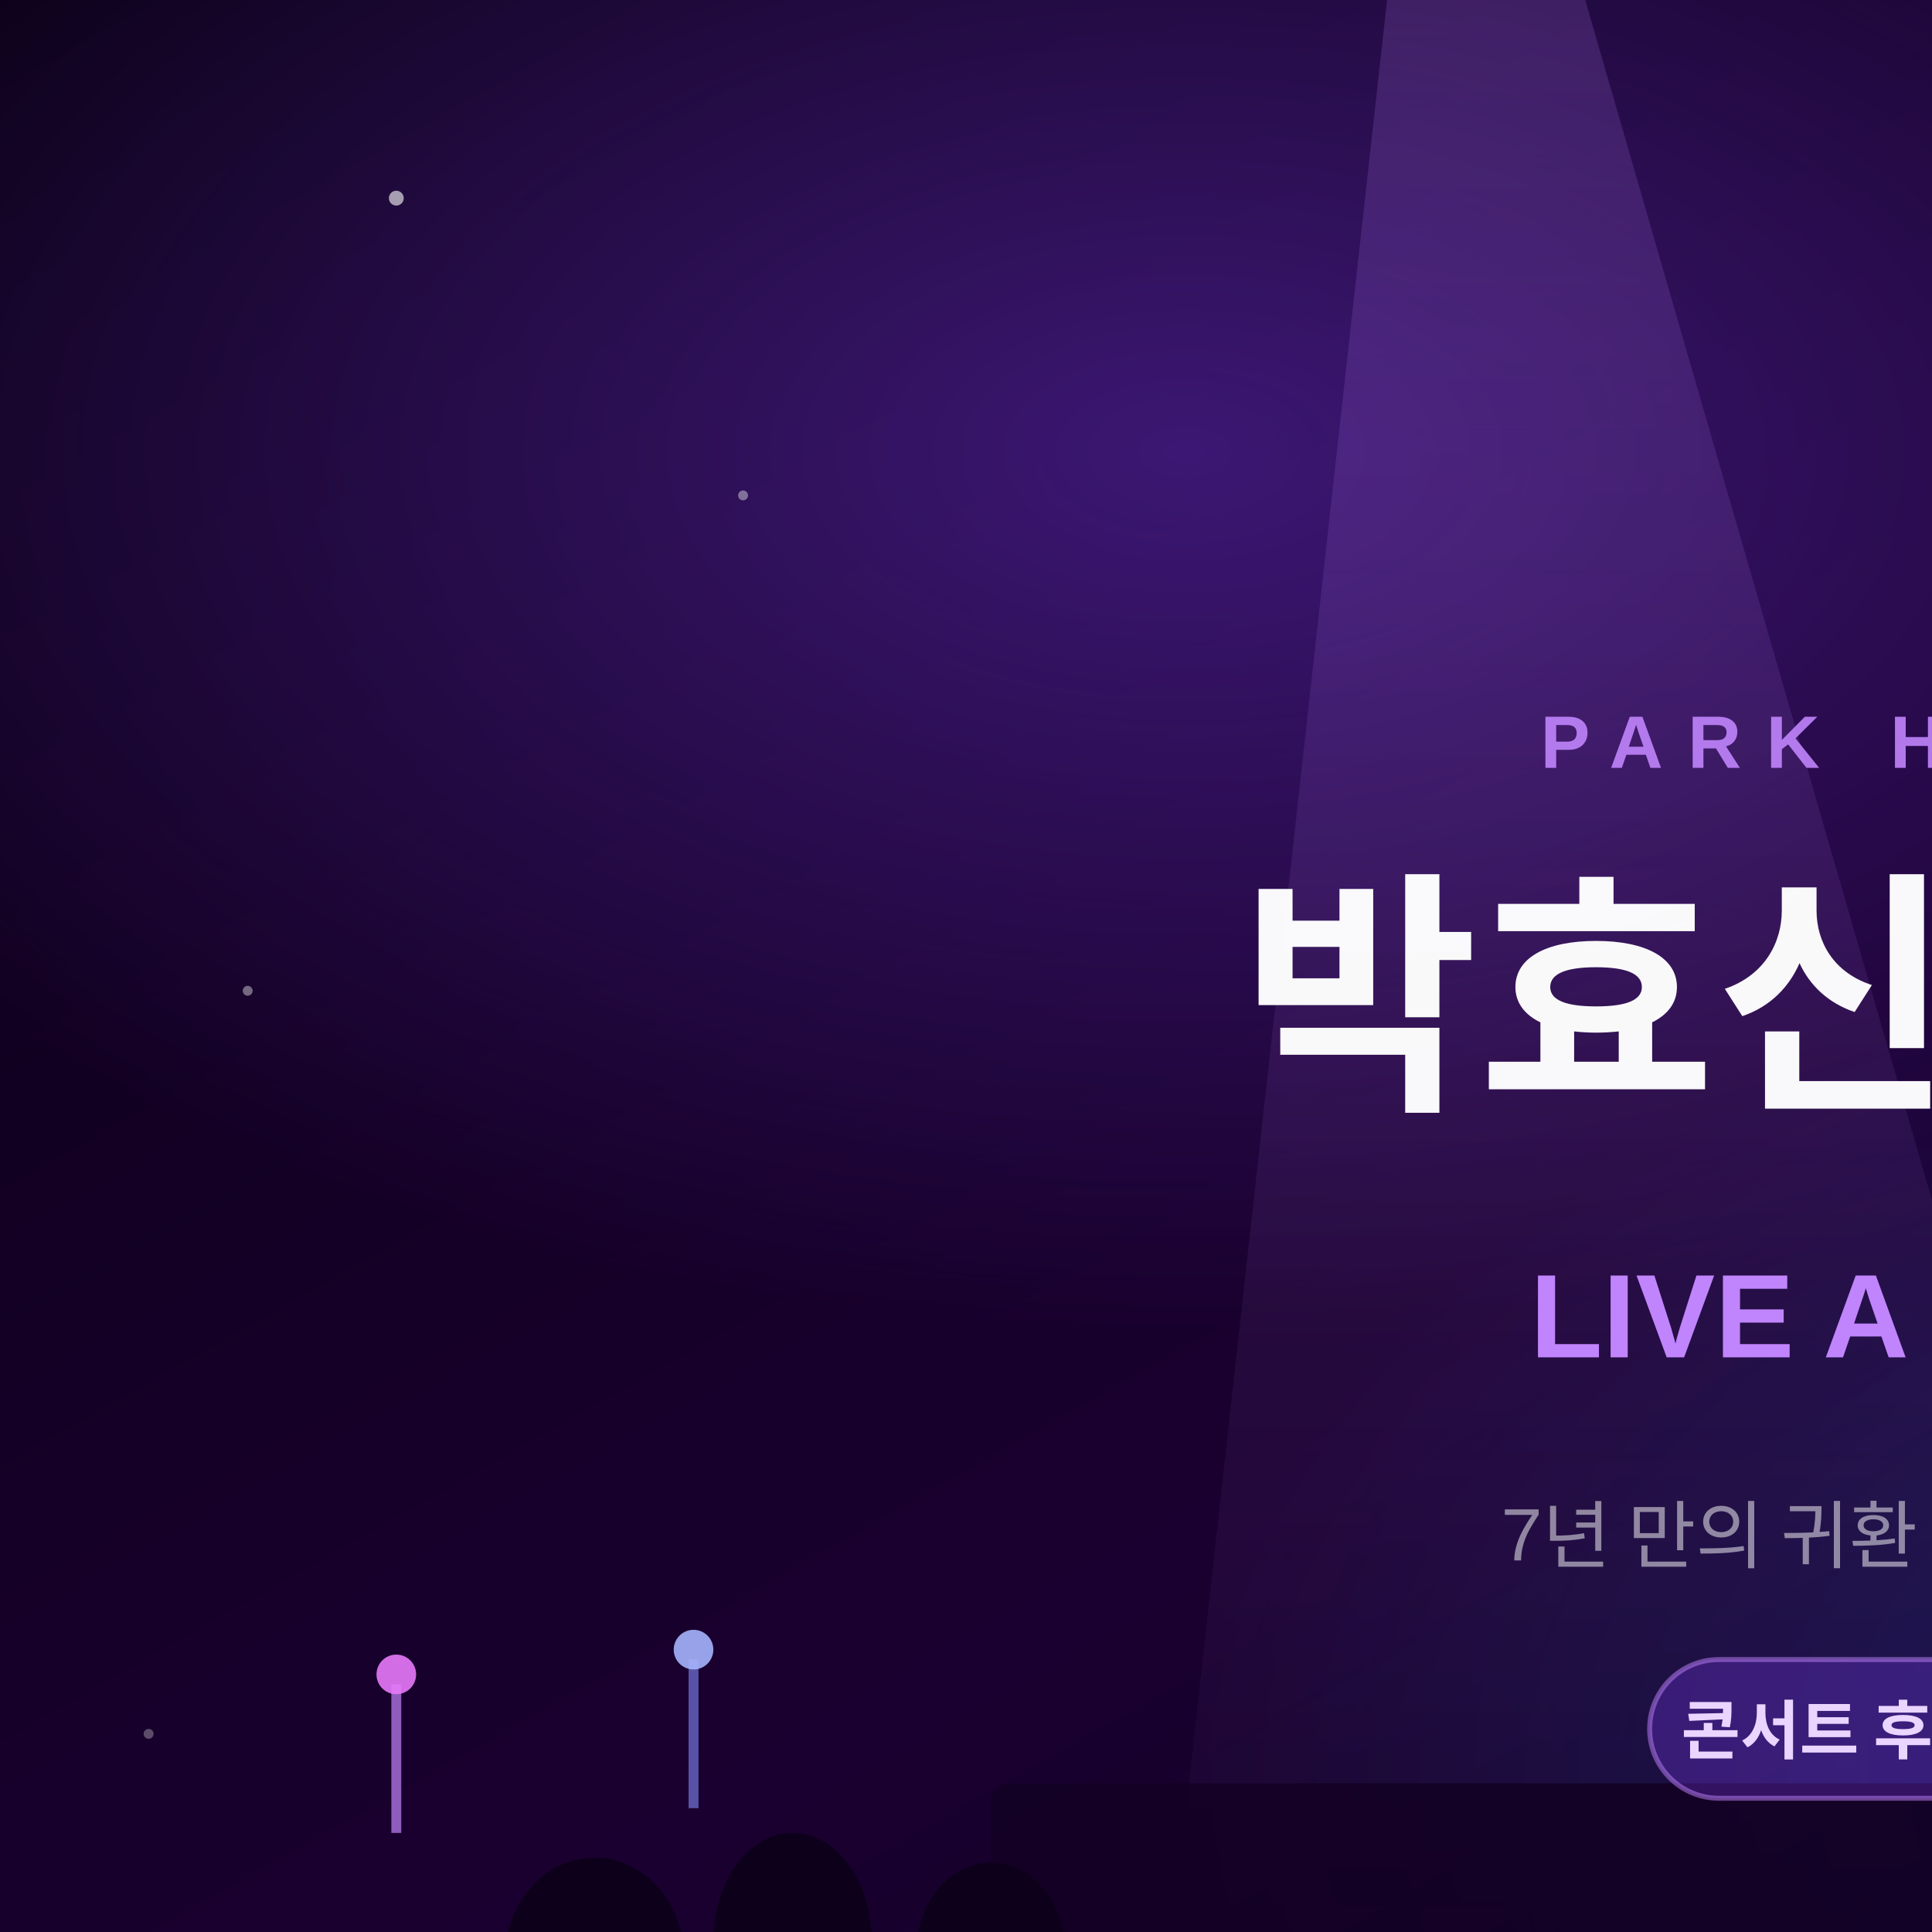
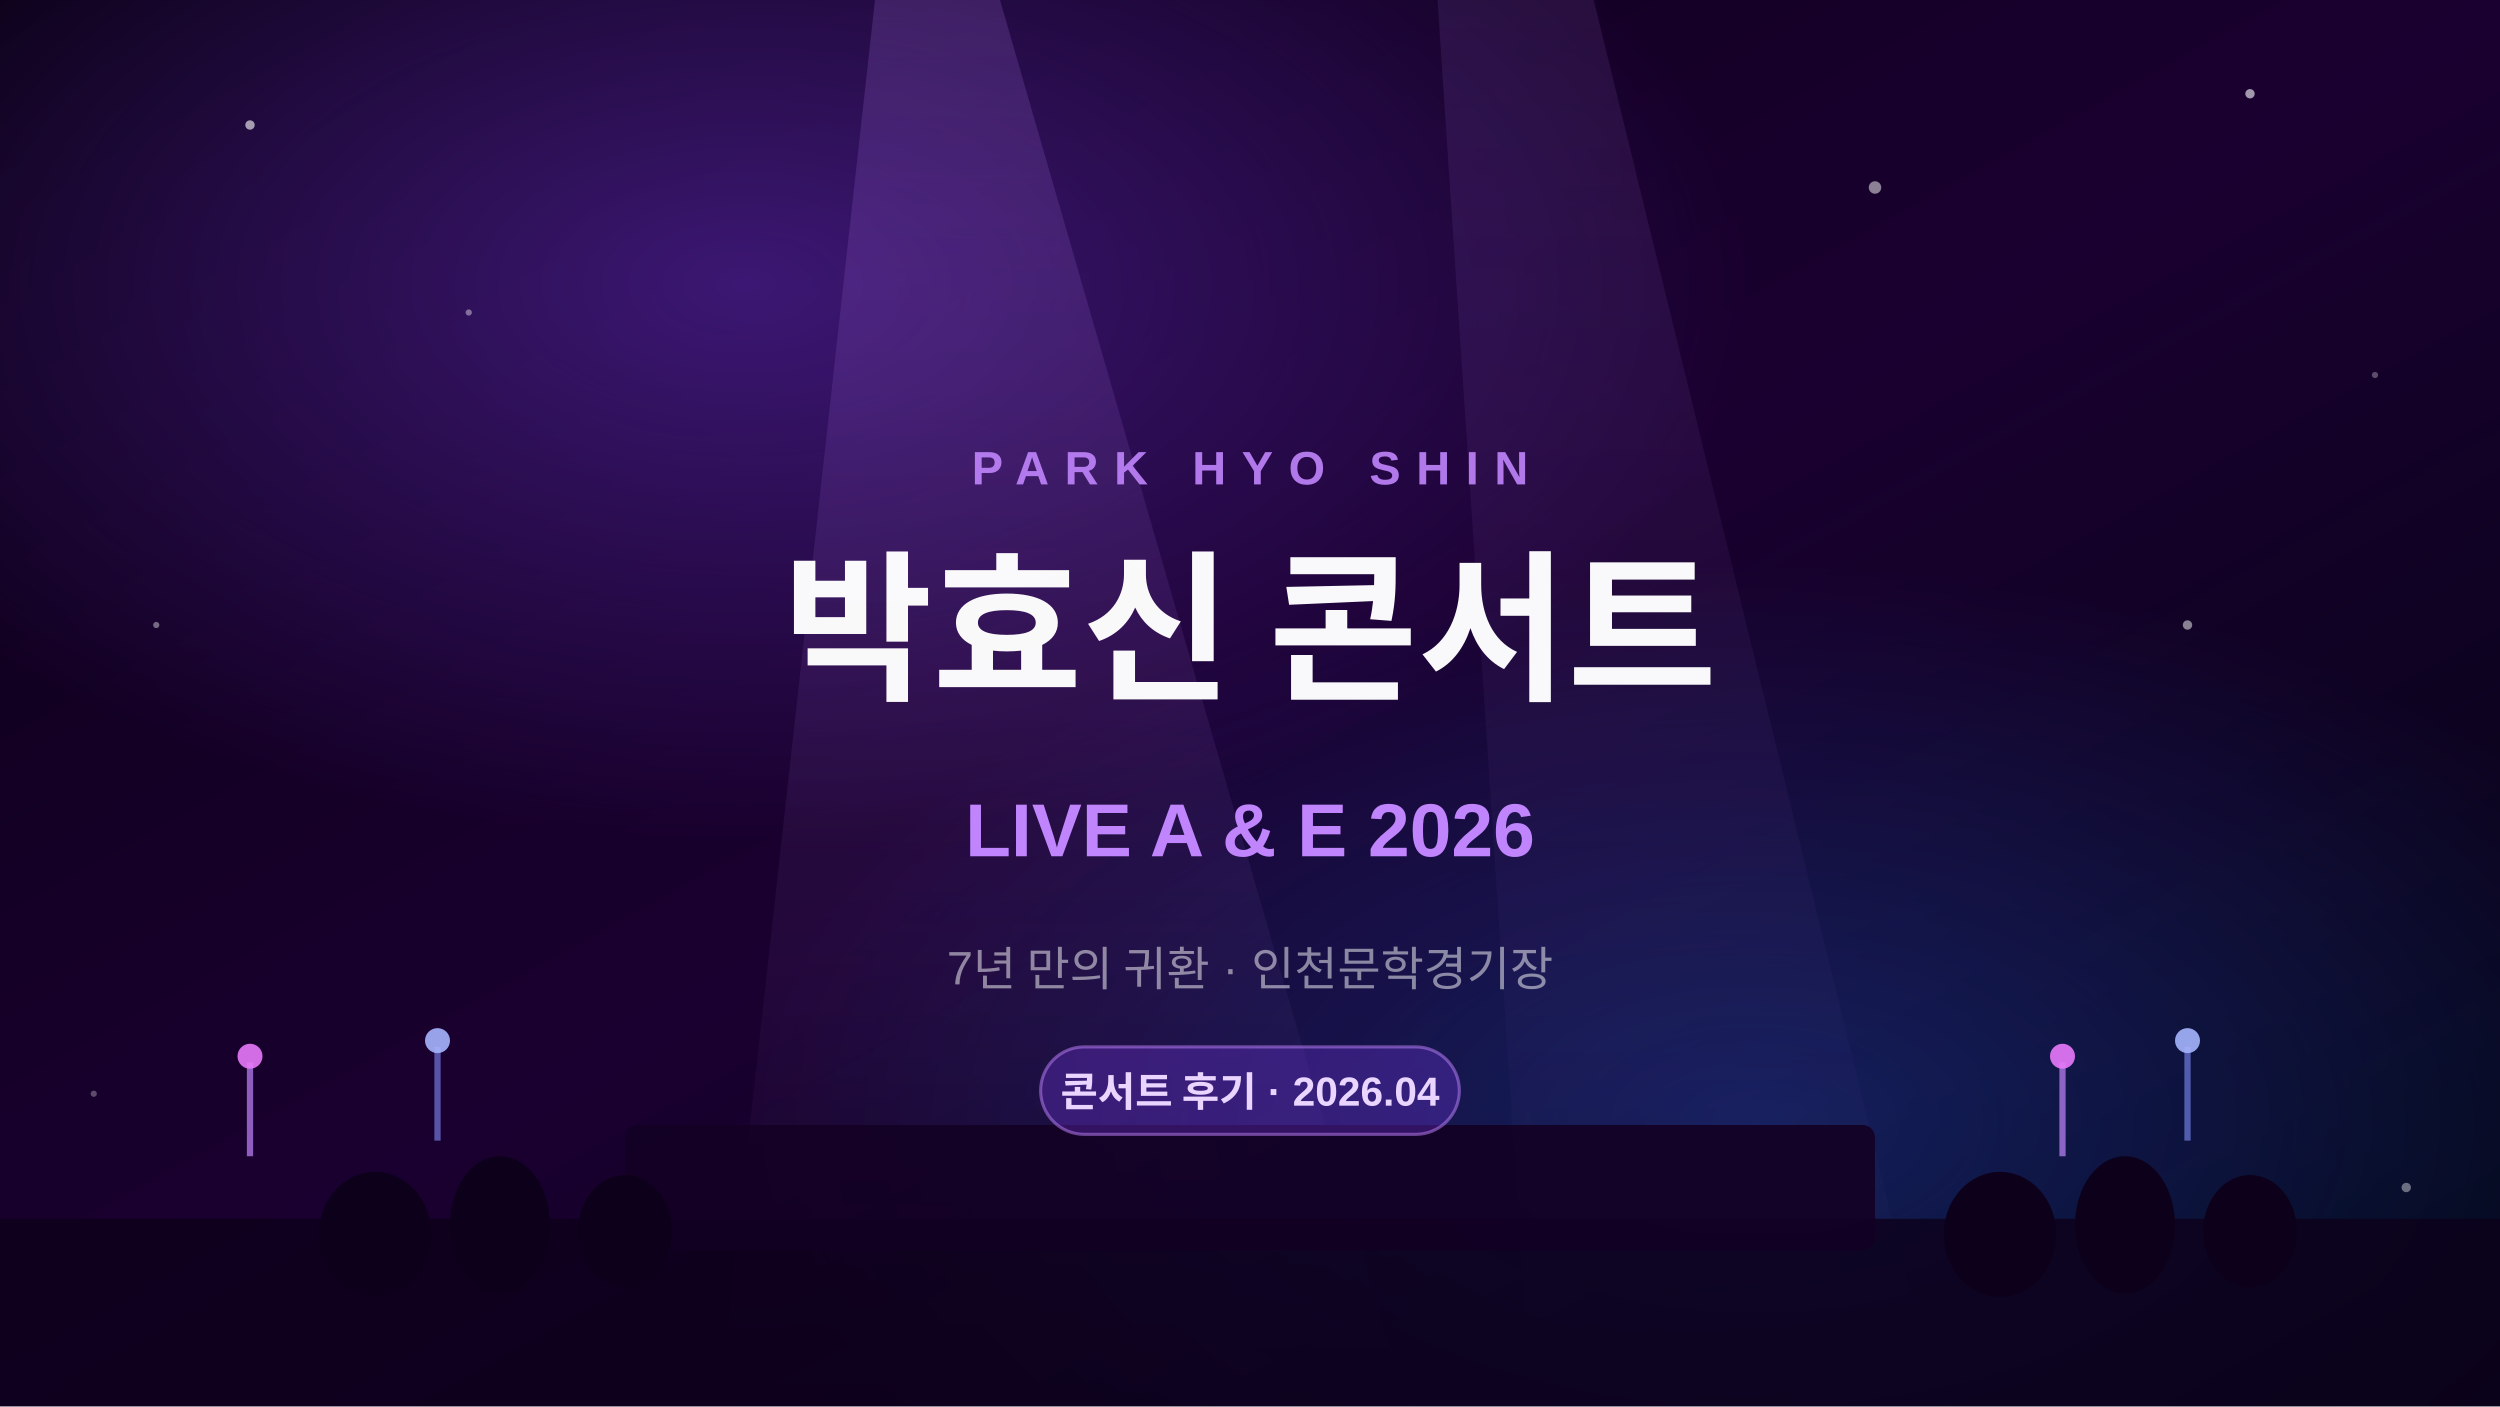
- <svg xmlns="http://www.w3.org/2000/svg" width="390" height="390" viewBox="0 0 390 390">
+ <svg xmlns="http://www.w3.org/2000/svg" width="800" height="450" viewBox="0 0 800 450">
  <defs>
    <linearGradient id="bg" x1="0%" y1="0%" x2="100%" y2="100%">
      <stop offset="0%" style="stop-color:#0a0014" />
      <stop offset="50%" style="stop-color:#1a0030" />
      <stop offset="100%" style="stop-color:#000510" />
    </linearGradient>
    <linearGradient id="spotlight" x1="50%" y1="0%" x2="50%" y2="100%">
      <stop offset="0%" style="stop-color:#c084fc;stop-opacity:0.35" />
      <stop offset="100%" style="stop-color:#c084fc;stop-opacity:0" />
    </linearGradient>
    <radialGradient id="glow1" cx="30%" cy="20%" r="40%">
      <stop offset="0%" style="stop-color:#7c3aed;stop-opacity:0.4" />
      <stop offset="100%" style="stop-color:#7c3aed;stop-opacity:0" />
    </radialGradient>
    <radialGradient id="glow2" cx="70%" cy="80%" r="40%">
      <stop offset="0%" style="stop-color:#2563eb;stop-opacity:0.3" />
      <stop offset="100%" style="stop-color:#2563eb;stop-opacity:0" />
    </radialGradient>
  </defs>
  <rect width="800" height="450" fill="url(#bg)" />
  <rect width="800" height="450" fill="url(#glow1)" />
  <rect width="800" height="450" fill="url(#glow2)" />
  <polygon points="280,0 320,0 450,450 230,450" fill="url(#spotlight)" opacity="0.5" />
  <polygon points="460,0 510,0 620,450 490,450" fill="url(#spotlight)" opacity="0.3" />
  <circle cx="80" cy="40" r="1.5" fill="white" opacity="0.6" />
  <circle cx="150" cy="100" r="1" fill="white" opacity="0.4" />
  <circle cx="600" cy="60" r="2" fill="white" opacity="0.5" />
  <circle cx="720" cy="30" r="1.5" fill="white" opacity="0.6" />
  <circle cx="760" cy="120" r="1" fill="white" opacity="0.3" />
  <circle cx="50" cy="200" r="1" fill="white" opacity="0.4" />
  <circle cx="700" cy="200" r="1.5" fill="white" opacity="0.5" />
  <circle cx="30" cy="350" r="1" fill="white" opacity="0.3" />
  <circle cx="770" cy="380" r="1.5" fill="white" opacity="0.4" />
  <rect x="0" y="390" width="800" height="60" fill="#0d001a" opacity="0.8" />
  <rect x="200" y="360" width="400" height="40" rx="4" fill="#130023" opacity="0.9" />
  <ellipse cx="120" cy="395" rx="18" ry="20" fill="#0d001a" />
  <ellipse cx="160" cy="392" rx="16" ry="22" fill="#0d001a" />
  <ellipse cx="200" cy="394" rx="15" ry="18" fill="#0d001a" />
  <ellipse cx="640" cy="395" rx="18" ry="20" fill="#0d001a" />
  <ellipse cx="680" cy="392" rx="16" ry="22" fill="#0d001a" />
  <ellipse cx="720" cy="394" rx="15" ry="18" fill="#0d001a" />
  <line x1="80" y1="370" x2="80" y2="340" stroke="#c084fc" stroke-width="2" opacity="0.7" />
  <circle cx="80" cy="338" r="4" fill="#e879f9" opacity="0.9" />
  <line x1="140" y1="365" x2="140" y2="335" stroke="#818cf8" stroke-width="2" opacity="0.6" />
  <circle cx="140" cy="333" r="4" fill="#a5b4fc" opacity="0.9" />
  <line x1="660" y1="370" x2="660" y2="340" stroke="#c084fc" stroke-width="2" opacity="0.7" />
  <circle cx="660" cy="338" r="4" fill="#e879f9" opacity="0.9" />
  <line x1="700" y1="365" x2="700" y2="335" stroke="#818cf8" stroke-width="2" opacity="0.6" />
  <circle cx="700" cy="333" r="4" fill="#a5b4fc" opacity="0.9" />
  <text x="400" y="155" font-family="'Segoe UI', Arial, sans-serif" font-size="15" font-weight="600" fill="#c084fc" fill-opacity="0.9" letter-spacing="5" text-anchor="middle">PARK HYO SHIN</text>
  <text x="400" y="220" font-family="'Segoe UI', Arial, sans-serif" font-size="52" font-weight="900" fill="white" text-anchor="middle" opacity="0.97">박효신 콘서트</text>
  <text x="400" y="274" font-family="'Segoe UI', Arial, sans-serif" font-size="24" font-weight="700" fill="#c084fc" text-anchor="middle">LIVE A &amp; E 2026</text>
  <text x="400" y="315" font-family="'Segoe UI', Arial, sans-serif" font-size="15" fill="white" fill-opacity="0.5" text-anchor="middle">7년 만의 귀환 · 인천문학경기장</text>
  <rect x="333" y="335" width="134" height="28" rx="14" fill="#7c3aed" fill-opacity="0.3" stroke="#c084fc" stroke-opacity="0.5" stroke-width="1" />
  <text x="400" y="354" font-family="'Segoe UI', Arial, sans-serif" font-size="13" font-weight="600" fill="#e9d5ff" text-anchor="middle">콘서트 후기 · 2026.04</text>
</svg>
